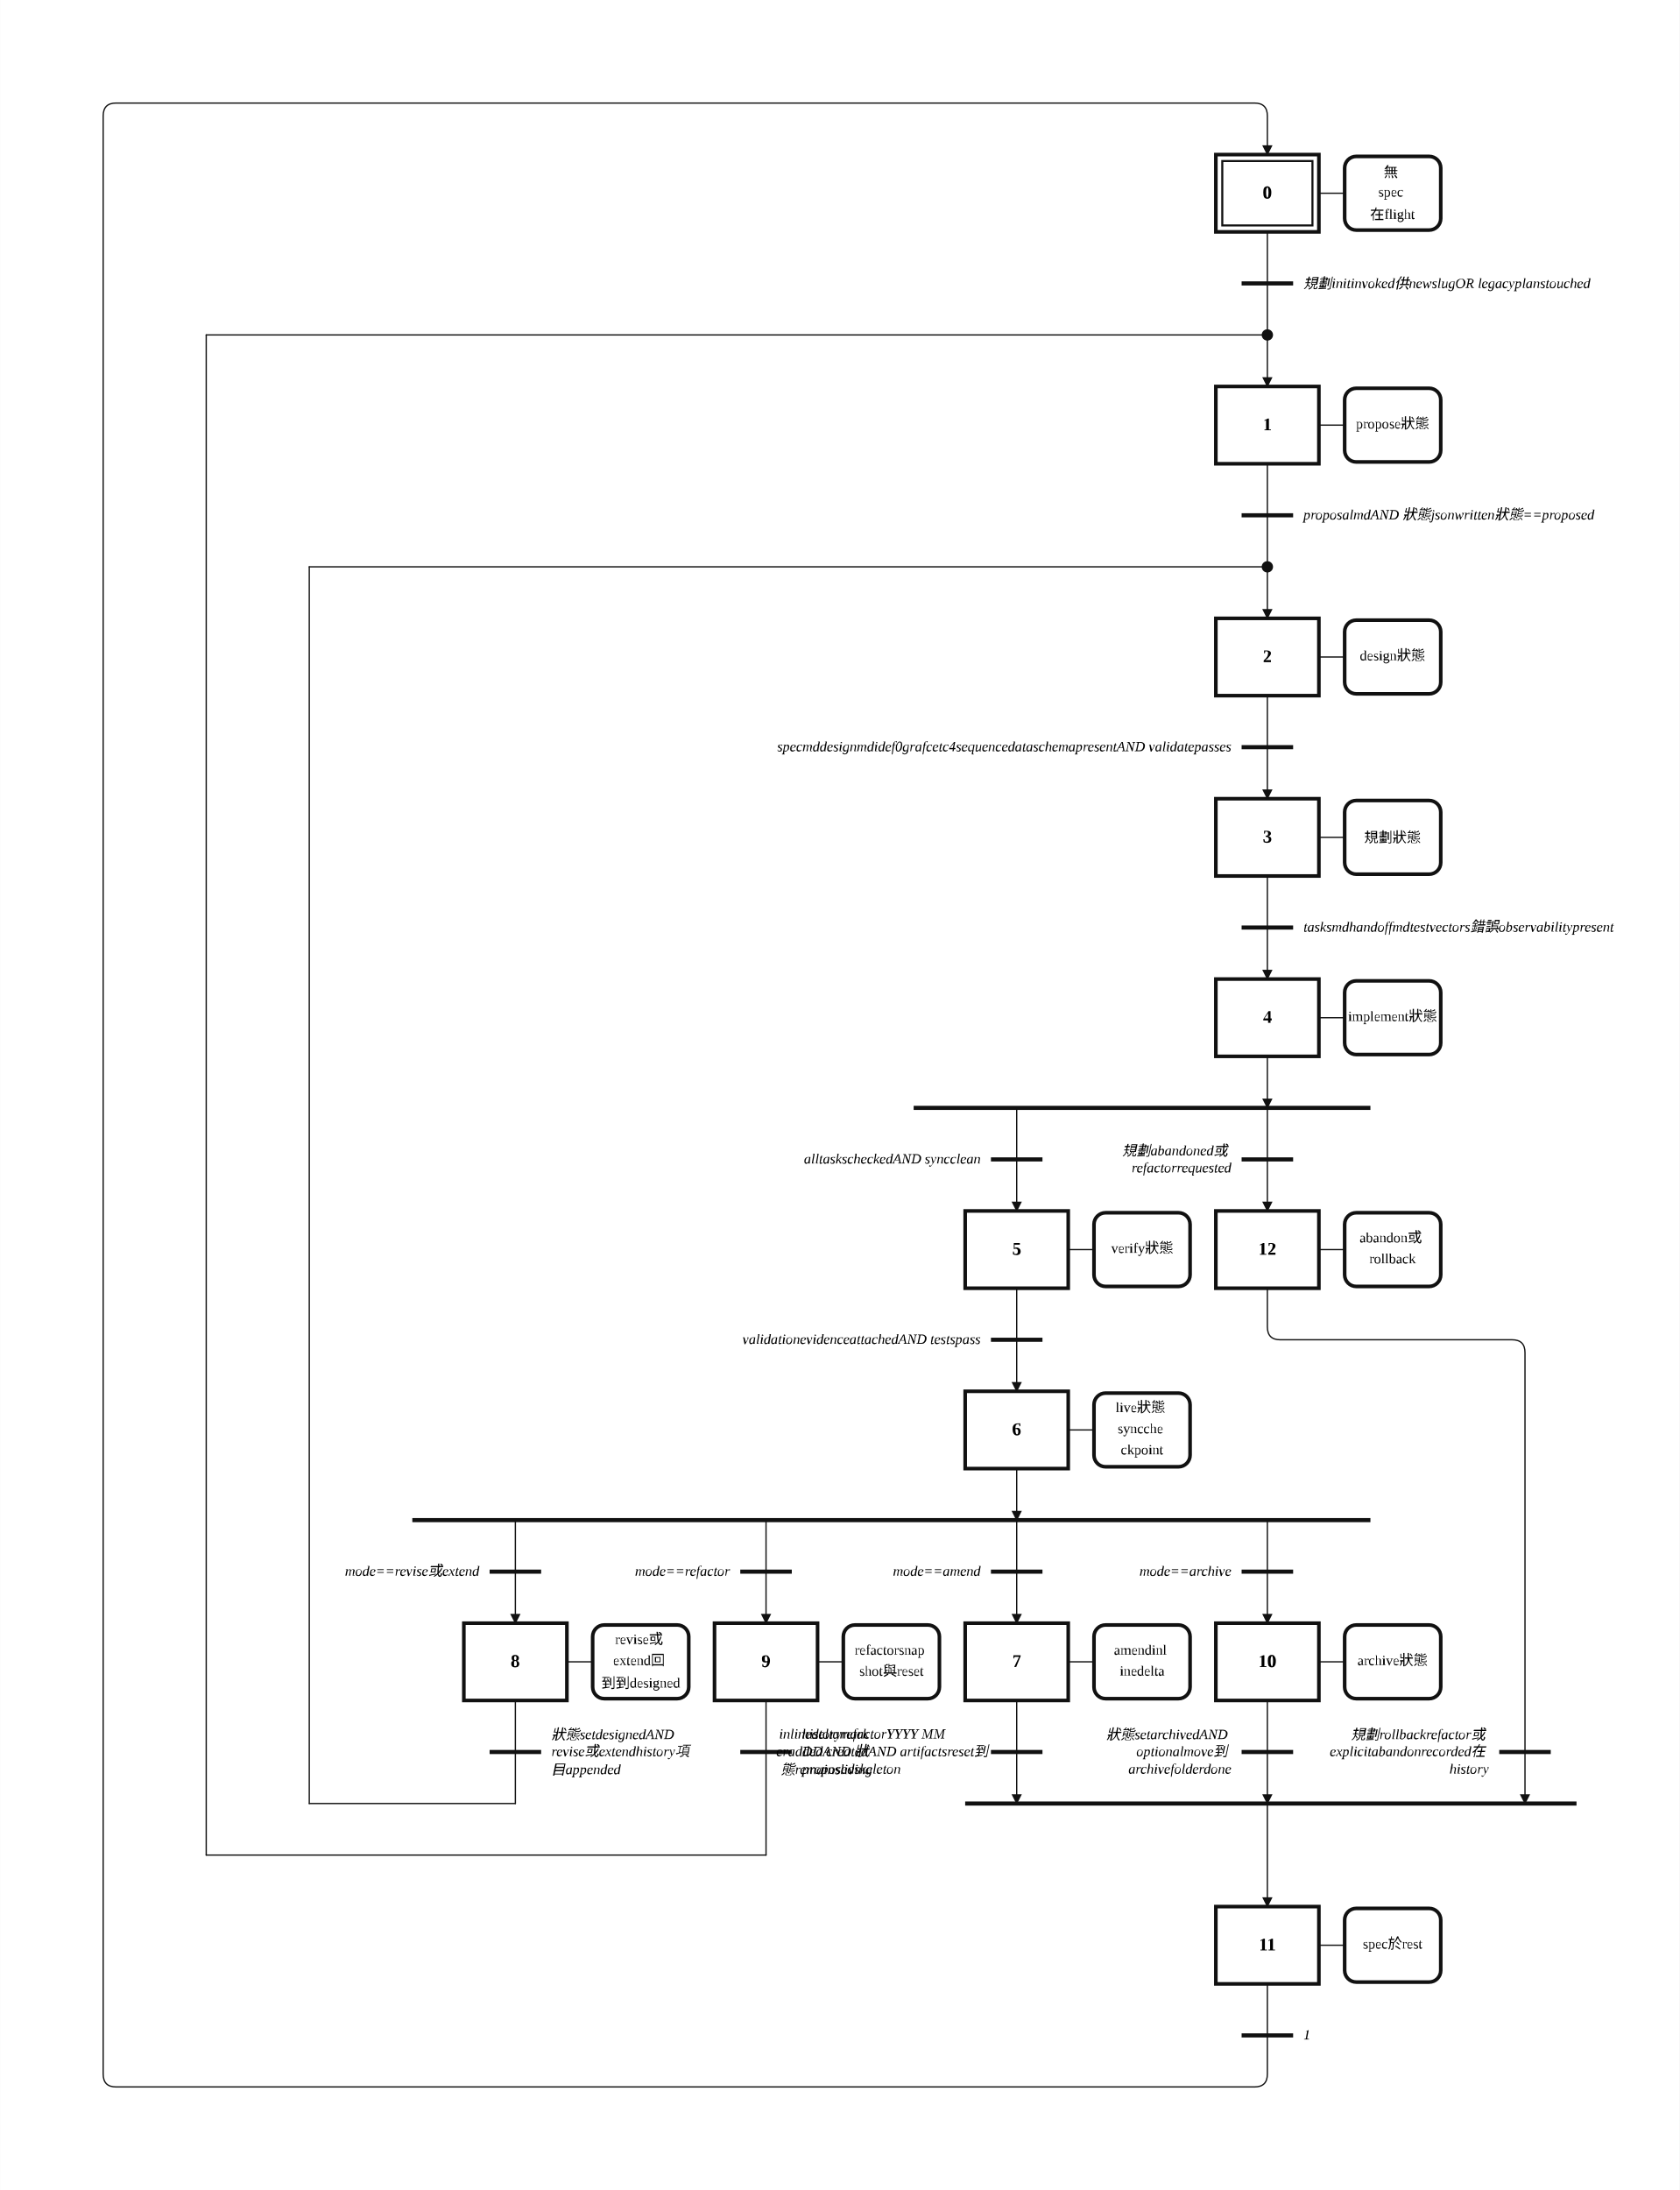
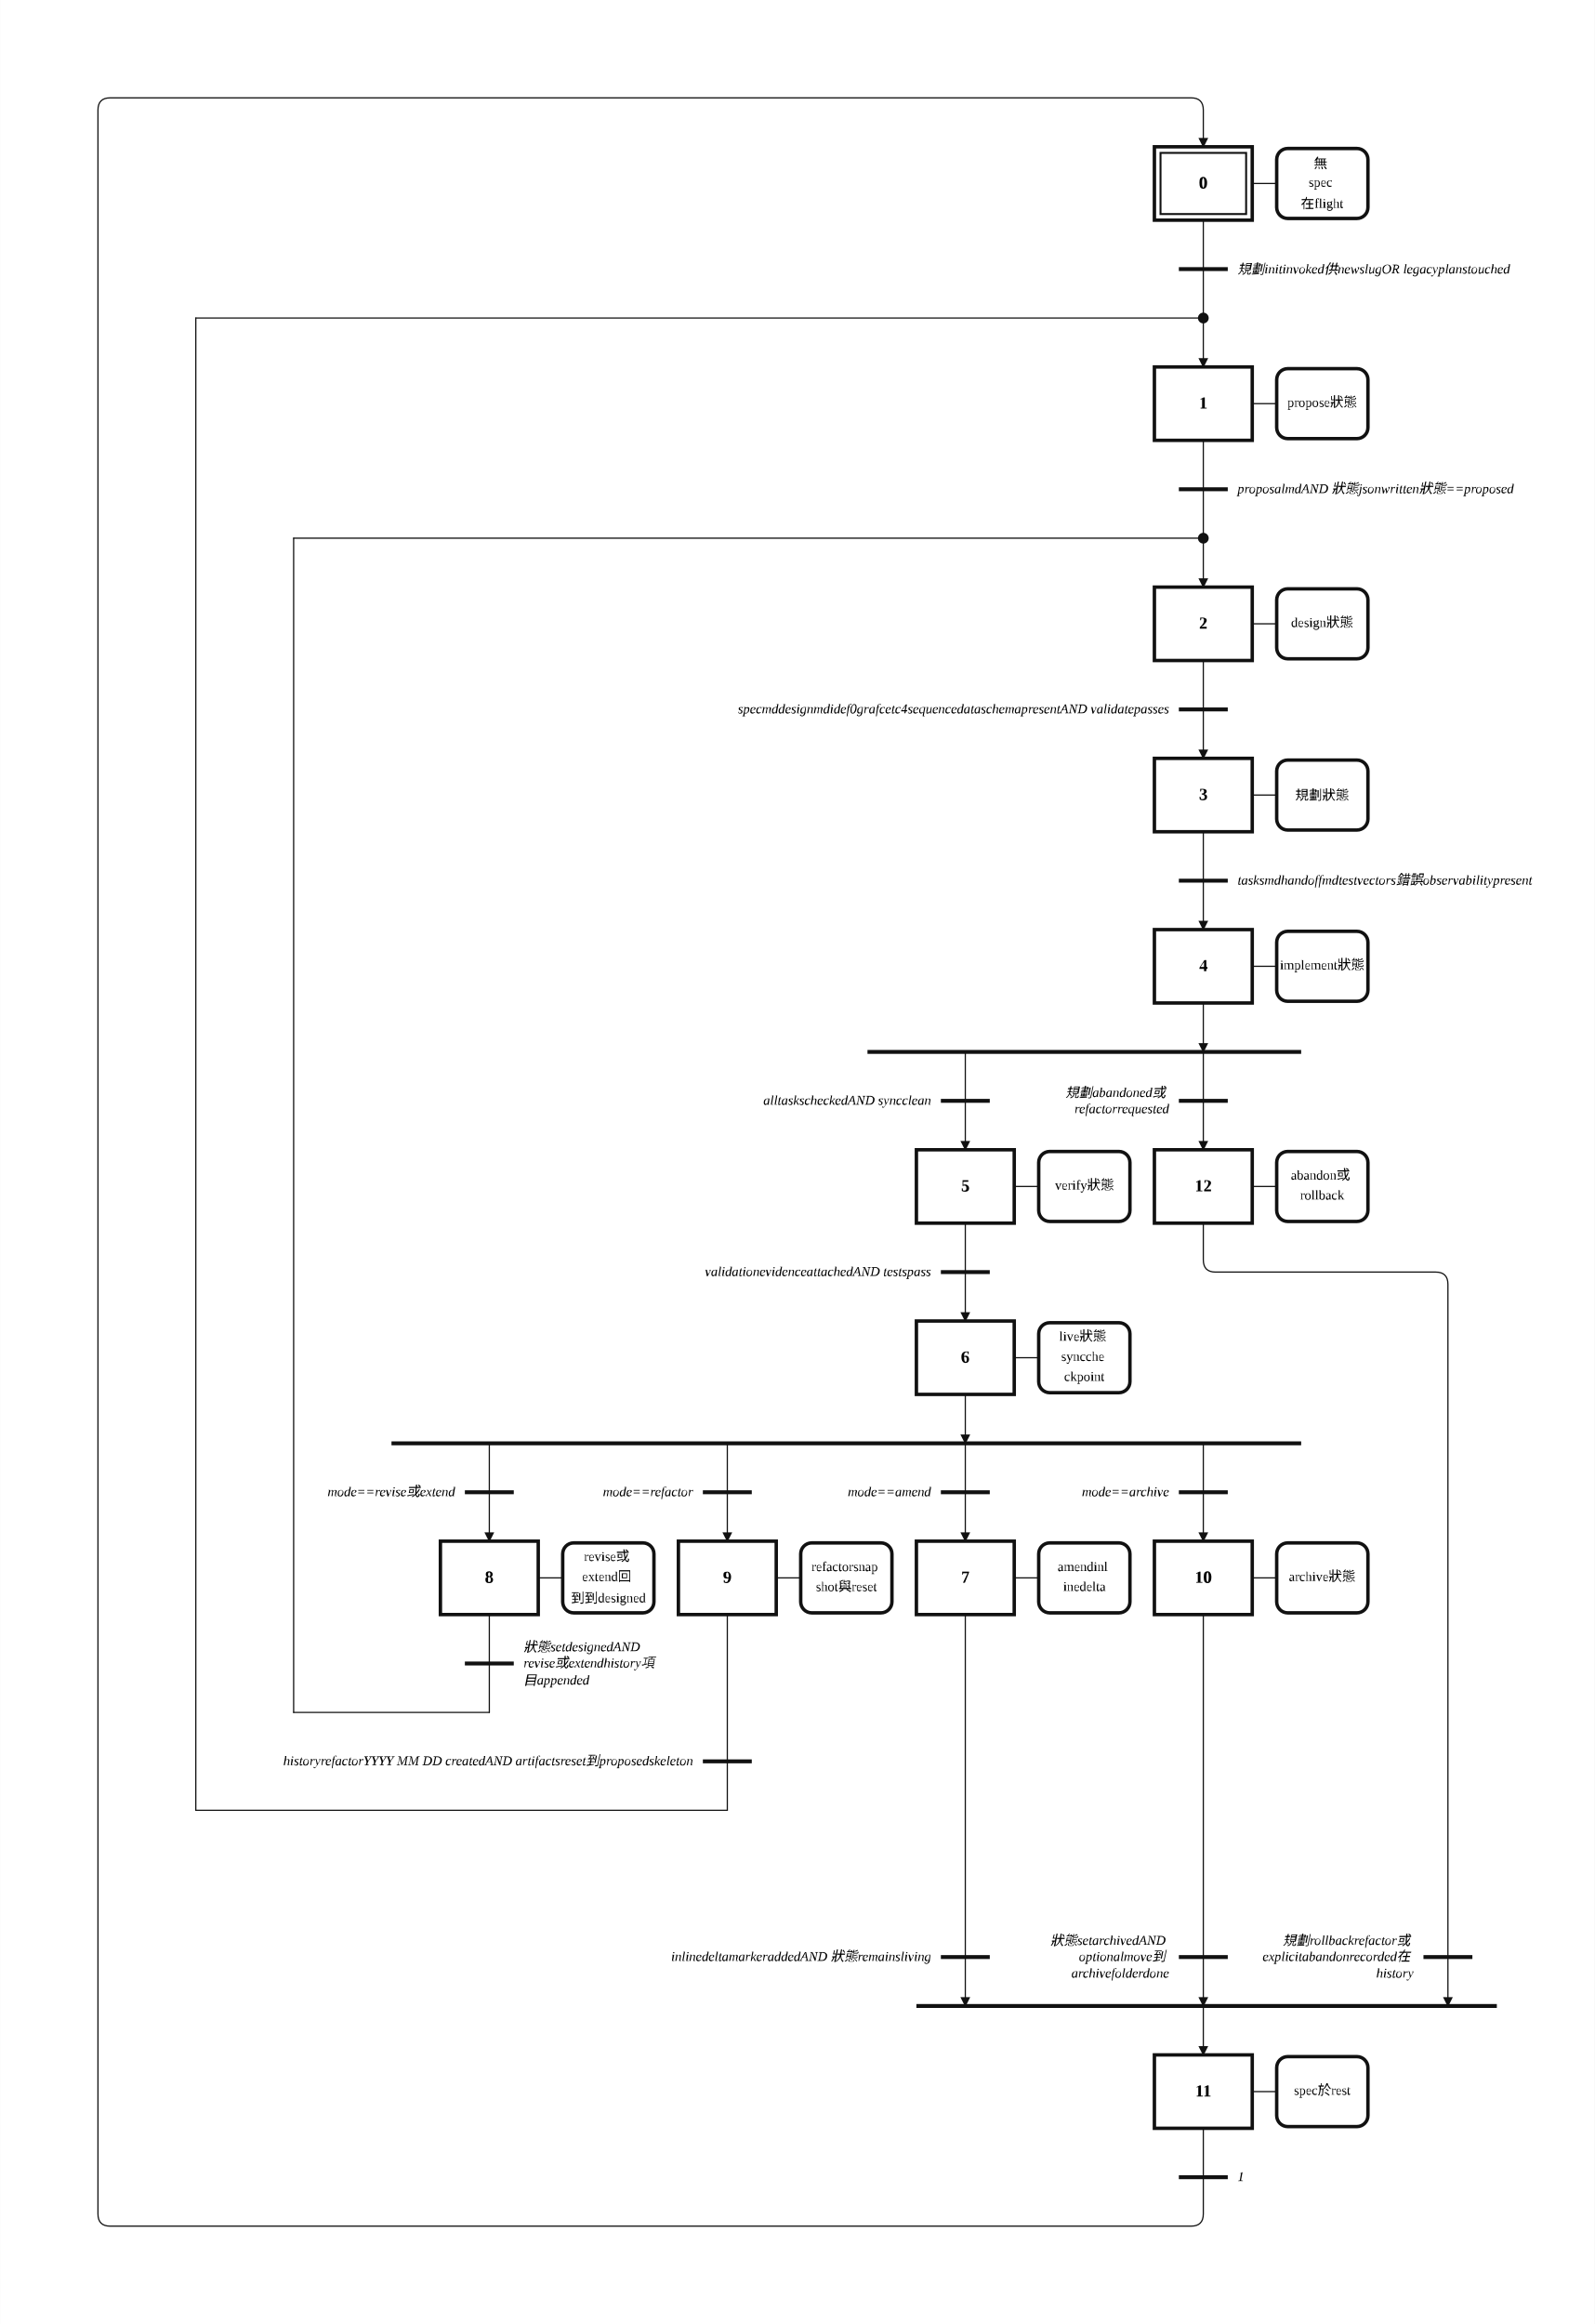
- <svg xmlns="http://www.w3.org/2000/svg" width="1304" height="1700" viewBox="-30.00 -2.00 65.19 85.00" role="img">
+ <svg xmlns="http://www.w3.org/2000/svg" width="1304" height="1900" viewBox="-30.00 -2.00 65.19 95.00" role="img">
  <style>
.step{fill:#fff;stroke:#111;stroke-width:.14}.step-inner{fill:none;stroke:#111;stroke-width:.08}
.action{fill:#fff;stroke:#111;stroke-width:.14}.gate{stroke:#111;stroke-width:.16}
.edge{fill:none;stroke:#111;stroke-width:.05;stroke-linecap:round;stroke-linejoin:round}.edge-arrow{marker-end:url(#arrow)}
.flyover-mask{stroke:#fff;stroke-width:.12;stroke-linecap:round}
.flyover{fill:none;stroke:#111;stroke-width:.05;stroke-linecap:round}
.junction{fill:#111;stroke:#111;stroke-width:0}.branch-junction{fill:#fff;stroke:#111;stroke-width:.08}
.assoc{stroke:#111;stroke-width:.05}.label{font:bold .7px 'Times New Roman', 'BiauKai', 'DFKai-SB', serif;text-anchor:middle;dominant-baseline:middle}
.action-label{font:.55px 'Times New Roman', 'BiauKai', 'DFKai-SB', serif;text-anchor:middle;dominant-baseline:middle}.gate-label{font:italic .55px 'Times New Roman', 'BiauKai', 'DFKai-SB', serif;text-anchor:start;dominant-baseline:middle}.gate-label-left{font:italic .55px 'Times New Roman', 'BiauKai', 'DFKai-SB', serif;text-anchor:end;dominant-baseline:middle}
</style>
  <defs>
    <marker id="arrow" markerWidth="0.4" markerHeight="0.4" refX="0.36" refY="0.2" orient="auto" markerUnits="userSpaceOnUse">
      <path d="M 0 0 L 0.4 0.2 L 0 0.4 z" fill="#111" />
    </marker>
  </defs>
-   <rect x="-30.00" y="-2.00" width="65.19" height="85.00" fill="white" />
+   <rect x="-30.00" y="-2.00" width="65.19" height="95.00" fill="white" />
  <path class="edge edge-arrow" d="M 19.19 9.00 L 19.19 13.00" />
  <path class="edge edge-arrow" d="M 19.19 18.00 L 19.19 22.00" />
  <path class="edge" d="M 19.19 7.00 L 19.19 9.00" />
  <path class="edge" d="M 19.19 16.00 L 19.19 18.00" />
  <path class="edge" d="M 19.19 25.00 L 19.19 27.00" />
  <path class="edge edge-arrow" d="M 19.19 27.00 L 19.19 29.00" />
  <path class="edge" d="M 19.19 32.00 L 19.19 34.00" />
  <path class="edge edge-arrow" d="M 19.19 34.00 L 19.19 36.00" />
  <path class="edge edge-arrow" d="M 19.19 39.00 L 19.19 41.00" />
  <path class="edge edge-arrow" d="M 9.46 41.00 L 9.46 45.00" />
  <path class="edge edge-arrow" d="M 19.19 41.00 L 19.19 45.00" />
  <path class="edge" d="M 9.46 48.00 L 9.46 50.00" />
  <path class="edge edge-arrow" d="M 9.46 50.00 L 9.46 52.00" />
  <path class="edge edge-arrow" d="M 9.46 55.00 L 9.46 57.00" />
  <path class="edge edge-arrow" d="M 9.46 57.00 L 9.46 61.00" />
  <path class="edge edge-arrow" d="M -10.00 57.00 L -10.00 61.00" />
  <path class="edge edge-arrow" d="M -0.27 57.00 L -0.27 61.00" />
  <path class="edge edge-arrow" d="M 19.19 57.00 L 19.19 61.00" />
-   <path class="edge edge-arrow" d="M 9.46 64.00 L 9.46 68.00" />
-   <path class="edge edge-arrow" d="M 19.19 68.00 L 19.19 72.00" />
+   <path class="edge edge-arrow" d="M 9.46 64.00 L 9.46 80.00" />
+   <path class="edge edge-arrow" d="M 19.19 80.00 L 19.19 82.00" />
  <path class="edge" d="M -10.00 64.00 L -10.00 66.00" />
  <path class="edge" d="M -10.00 66.00 L -10.00 68.00" />
  <path class="edge" d="M -10.00 68.00 L -18.00 68.00" />
  <path class="edge" d="M -18.00 68.00 L -18.00 20.00" />
  <path class="edge" d="M -18.00 20.00 L 19.19 20.00" />
-   <path class="edge" d="M -0.27 64.00 L -0.27 66.00" />
-   <path class="edge" d="M -0.27 66.00 L -0.27 70.00" />
-   <path class="edge" d="M -0.27 70.00 L -22.00 70.00" />
-   <path class="edge" d="M -22.00 70.00 L -22.00 11.00" />
+   <path class="edge" d="M -0.27 64.00 L -0.27 70.00" />
+   <path class="edge" d="M -0.27 70.00 L -0.27 72.00" />
+   <path class="edge" d="M -0.27 72.00 L -22.00 72.00" />
+   <path class="edge" d="M -22.00 72.00 L -22.00 11.00" />
  <path class="edge" d="M -22.00 11.00 L 19.19 11.00" />
-   <path class="edge edge-arrow" d="M 19.19 64.00 L 19.19 68.00" />
-   <path class="edge" d="M 19.19 75.00 L 19.19 77.00" />
-   <path class="edge edge-arrow" d="M 19.19 77.00 L 19.19 78.50 Q 19.19 79.00 18.69 79.00 L -25.50 79.00 Q -26.00 79.00 -26.00 78.50 L -26.00 2.50 Q -26.00 2.00 -25.50 2.00 L 18.69 2.00 Q 19.19 2.00 19.19 2.50 L 19.19 4.00" />
-   <path class="edge edge-arrow" d="M 19.19 48.00 L 19.19 49.50 Q 19.19 50.00 19.69 50.00 L 28.69 50.00 Q 29.19 50.00 29.19 50.50 L 29.19 68.00" />
+   <path class="edge edge-arrow" d="M 19.19 64.00 L 19.19 80.00" />
+   <path class="edge" d="M 19.19 85.00 L 19.19 87.00" />
+   <path class="edge edge-arrow" d="M 19.19 87.00 L 19.19 88.50 Q 19.19 89.00 18.69 89.00 L -25.50 89.00 Q -26.00 89.00 -26.00 88.50 L -26.00 2.50 Q -26.00 2.00 -25.50 2.00 L 18.69 2.00 Q 19.19 2.00 19.19 2.50 L 19.19 4.00" />
+   <path class="edge edge-arrow" d="M 19.19 48.00 L 19.19 49.50 Q 19.19 50.00 19.69 50.00 L 28.69 50.00 Q 29.19 50.00 29.19 50.50 L 29.19 80.00" />
  <rect class="step" x="17.19" y="4.00" width="4.00" height="3.00" />
  <rect class="step-inner" x="17.44" y="4.25" width="3.50" height="2.50" />
  <text class="label" x="19.19" y="5.50">0</text>
  <rect class="step" x="17.19" y="13.00" width="4.00" height="3.00" />
  <text class="label" x="19.19" y="14.50">1</text>
  <rect class="step" x="17.19" y="22.00" width="4.00" height="3.00" />
  <text class="label" x="19.19" y="23.50">2</text>
  <rect class="step" x="17.19" y="29.00" width="4.00" height="3.00" />
  <text class="label" x="19.19" y="30.50">3</text>
  <rect class="step" x="17.19" y="36.00" width="4.00" height="3.00" />
  <text class="label" x="19.19" y="37.50">4</text>
  <rect class="step" x="7.46" y="45.00" width="4.00" height="3.00" />
  <text class="label" x="9.46" y="46.50">5</text>
  <rect class="step" x="7.46" y="52.00" width="4.00" height="3.00" />
  <text class="label" x="9.46" y="53.50">6</text>
  <rect class="step" x="7.46" y="61.00" width="4.00" height="3.00" />
  <text class="label" x="9.46" y="62.50">7</text>
  <rect class="step" x="-12.00" y="61.00" width="4.00" height="3.00" />
  <text class="label" x="-10.00" y="62.50">8</text>
  <rect class="step" x="-2.27" y="61.00" width="4.00" height="3.00" />
  <text class="label" x="-0.27" y="62.50">9</text>
  <rect class="step" x="17.19" y="61.00" width="4.00" height="3.00" />
  <text class="label" x="19.19" y="62.50">10</text>
-   <rect class="step" x="17.19" y="72.00" width="4.00" height="3.00" />
-   <text class="label" x="19.19" y="73.50">11</text>
+   <rect class="step" x="17.19" y="82.00" width="4.00" height="3.00" />
+   <text class="label" x="19.19" y="83.50">11</text>
  <rect class="step" x="17.19" y="45.00" width="4.00" height="3.00" />
  <text class="label" x="19.19" y="46.50">12</text>
  <line class="assoc" x1="21.19" y1="5.50" x2="22.19" y2="5.50" />
  <rect class="action" x="22.19" y="4.07" width="3.73" height="2.86" rx="0.45" ry="0.45" />
  <text class="action-label" x="24.05" y="4.68">
    <tspan x="24.05" dy="0">無</tspan>
    <tspan x="24.05" dy="0.82">spec</tspan>
    <tspan x="24.05" dy="0.82">在flight</tspan>
  </text>
  <line class="assoc" x1="21.19" y1="14.50" x2="22.19" y2="14.50" />
  <rect class="action" x="22.19" y="13.07" width="3.73" height="2.86" rx="0.45" ry="0.45" />
  <text class="action-label" x="24.05" y="14.50">
    <tspan x="24.05" dy="0">propose狀態</tspan>
  </text>
  <line class="assoc" x1="21.19" y1="23.50" x2="22.19" y2="23.50" />
  <rect class="action" x="22.19" y="22.07" width="3.73" height="2.86" rx="0.45" ry="0.45" />
  <text class="action-label" x="24.05" y="23.50">
    <tspan x="24.05" dy="0">design狀態</tspan>
  </text>
  <line class="assoc" x1="21.19" y1="30.50" x2="22.19" y2="30.50" />
  <rect class="action" x="22.19" y="29.07" width="3.73" height="2.86" rx="0.45" ry="0.45" />
  <text class="action-label" x="24.05" y="30.50">
    <tspan x="24.05" dy="0">規劃狀態</tspan>
  </text>
  <line class="assoc" x1="21.19" y1="37.50" x2="22.19" y2="37.50" />
  <rect class="action" x="22.19" y="36.07" width="3.73" height="2.86" rx="0.45" ry="0.45" />
  <text class="action-label" x="24.05" y="37.50">
    <tspan x="24.05" dy="0">implement狀態</tspan>
  </text>
  <line class="assoc" x1="11.46" y1="46.50" x2="12.46" y2="46.50" />
  <rect class="action" x="12.46" y="45.07" width="3.73" height="2.86" rx="0.45" ry="0.45" />
  <text class="action-label" x="14.33" y="46.50">
    <tspan x="14.33" dy="0">verify狀態</tspan>
  </text>
  <line class="assoc" x1="11.46" y1="53.50" x2="12.46" y2="53.50" />
  <rect class="action" x="12.46" y="52.07" width="3.73" height="2.86" rx="0.45" ry="0.45" />
  <text class="action-label" x="14.33" y="52.68">
    <tspan x="14.33" dy="0">live狀態</tspan>
    <tspan x="14.33" dy="0.82">syncche</tspan>
    <tspan x="14.33" dy="0.82">ckpoint</tspan>
  </text>
  <line class="assoc" x1="11.46" y1="62.50" x2="12.46" y2="62.50" />
  <rect class="action" x="12.46" y="61.07" width="3.73" height="2.86" rx="0.45" ry="0.45" />
  <text class="action-label" x="14.33" y="62.09">
    <tspan x="14.33" dy="0">amendinl</tspan>
    <tspan x="14.33" dy="0.82">inedelta</tspan>
  </text>
  <line class="assoc" x1="-8.00" y1="62.50" x2="-7.00" y2="62.50" />
  <rect class="action" x="-7.00" y="61.07" width="3.73" height="2.86" rx="0.45" ry="0.45" />
  <text class="action-label" x="-5.13" y="61.68">
    <tspan x="-5.13" dy="0">revise或</tspan>
    <tspan x="-5.13" dy="0.82">extend回</tspan>
    <tspan x="-5.13" dy="0.82">到到designed</tspan>
  </text>
  <line class="assoc" x1="1.73" y1="62.50" x2="2.73" y2="62.50" />
  <rect class="action" x="2.73" y="61.07" width="3.73" height="2.86" rx="0.45" ry="0.45" />
  <text class="action-label" x="4.60" y="62.09">
    <tspan x="4.60" dy="0">refactorsnap</tspan>
    <tspan x="4.60" dy="0.82">shot與reset</tspan>
  </text>
  <line class="assoc" x1="21.19" y1="62.50" x2="22.19" y2="62.50" />
  <rect class="action" x="22.19" y="61.07" width="3.73" height="2.86" rx="0.45" ry="0.45" />
  <text class="action-label" x="24.05" y="62.50">
    <tspan x="24.05" dy="0">archive狀態</tspan>
  </text>
-   <line class="assoc" x1="21.19" y1="73.50" x2="22.19" y2="73.50" />
-   <rect class="action" x="22.19" y="72.07" width="3.73" height="2.86" rx="0.45" ry="0.45" />
-   <text class="action-label" x="24.05" y="73.50">
+   <line class="assoc" x1="21.19" y1="83.50" x2="22.19" y2="83.50" />
+   <rect class="action" x="22.19" y="82.07" width="3.73" height="2.86" rx="0.45" ry="0.45" />
+   <text class="action-label" x="24.05" y="83.50">
    <tspan x="24.05" dy="0">spec於rest</tspan>
  </text>
  <line class="assoc" x1="21.19" y1="46.50" x2="22.19" y2="46.50" />
  <rect class="action" x="22.19" y="45.07" width="3.73" height="2.86" rx="0.45" ry="0.45" />
  <text class="action-label" x="24.05" y="46.09">
    <tspan x="24.05" dy="0">abandon或</tspan>
    <tspan x="24.05" dy="0.82">rollback</tspan>
  </text>
  <line class="gate" x1="18.19" y1="9.00" x2="20.19" y2="9.00" />
  <text class="gate-label" x="20.59" y="9.00">
    <tspan x="20.59" dy="0">規劃initinvoked供newslugOR legacyplanstouched</tspan>
  </text>
  <line class="gate" x1="18.19" y1="18.00" x2="20.19" y2="18.00" />
  <text class="gate-label" x="20.59" y="18.00">
    <tspan x="20.59" dy="0">proposalmdAND 狀態jsonwritten狀態==proposed</tspan>
  </text>
  <line class="gate" x1="18.19" y1="27.00" x2="20.19" y2="27.00" />
  <text class="gate-label-left" x="17.79" y="27.00">
    <tspan x="17.79" dy="0">specmddesignmdidef0grafcetc4sequencedataschemapresentAND validatepasses</tspan>
  </text>
  <line class="gate" x1="18.19" y1="34.00" x2="20.19" y2="34.00" />
  <text class="gate-label" x="20.59" y="34.00">
    <tspan x="20.59" dy="0">tasksmdhandoffmdtestvectors錯誤observabilitypresent</tspan>
  </text>
  <line class="gate" x1="5.46" y1="41.00" x2="23.19" y2="41.00" />
  <line class="gate" x1="8.46" y1="50.00" x2="10.46" y2="50.00" />
  <text class="gate-label-left" x="8.06" y="50.00">
    <tspan x="8.06" dy="0">validationevidenceattachedAND testspass</tspan>
  </text>
  <line class="gate" x1="-14.00" y1="57.00" x2="23.19" y2="57.00" />
-   <line class="gate" x1="7.46" y1="68.00" x2="31.19" y2="68.00" />
+   <line class="gate" x1="7.46" y1="80.00" x2="31.19" y2="80.00" />
  <line class="gate" x1="-11.00" y1="66.00" x2="-9.00" y2="66.00" />
  <text class="gate-label" x="-8.60" y="65.32">
    <tspan x="-8.60" dy="0">狀態setdesignedAND</tspan>
    <tspan x="-8.60" dy="0.68">revise或extendhistory項</tspan>
    <tspan x="-8.60" dy="0.68">目appended</tspan>
  </text>
-   <line class="gate" x1="-1.27" y1="66.00" x2="0.73" y2="66.00" />
-   <text class="gate-label" x="1.13" y="65.32">
-     <tspan x="1.13" dy="0">historyrefactorYYYY MM</tspan>
-     <tspan x="1.13" dy="0.68">DD createdAND artifactsreset到</tspan>
-     <tspan x="1.13" dy="0.68">proposedskeleton</tspan>
-   </text>
-   <line class="gate" x1="18.19" y1="77.00" x2="20.19" y2="77.00" />
-   <text class="gate-label" x="20.59" y="77.00">
+   <line class="gate" x1="-1.27" y1="70.00" x2="0.73" y2="70.00" />
+   <text class="gate-label-left" x="-1.67" y="70.00">
+     <tspan x="-1.67" dy="0">historyrefactorYYYY MM DD createdAND artifactsreset到proposedskeleton</tspan>
+   </text>
+   <line class="gate" x1="18.19" y1="87.00" x2="20.19" y2="87.00" />
+   <text class="gate-label" x="20.59" y="87.00">
    <tspan x="20.59" dy="0">1</tspan>
  </text>
  <line class="gate" x1="8.46" y1="43.00" x2="10.46" y2="43.00" />
  <text class="gate-label-left" x="8.06" y="43.00">
    <tspan x="8.06" dy="0">alltaskscheckedAND syncclean</tspan>
  </text>
  <line class="gate" x1="18.19" y1="43.00" x2="20.19" y2="43.00" />
  <text class="gate-label-left" x="17.79" y="42.66">
    <tspan x="17.79" dy="0">規劃abandoned或</tspan>
    <tspan x="17.79" dy="0.68">refactorrequested</tspan>
  </text>
  <line class="gate" x1="8.46" y1="59.00" x2="10.46" y2="59.00" />
  <text class="gate-label-left" x="8.06" y="59.00">
    <tspan x="8.06" dy="0">mode==amend</tspan>
  </text>
  <line class="gate" x1="-11.00" y1="59.00" x2="-9.00" y2="59.00" />
  <text class="gate-label-left" x="-11.40" y="59.00">
    <tspan x="-11.40" dy="0">mode==revise或extend</tspan>
  </text>
  <line class="gate" x1="-1.27" y1="59.00" x2="0.73" y2="59.00" />
  <text class="gate-label-left" x="-1.67" y="59.00">
    <tspan x="-1.67" dy="0">mode==refactor</tspan>
  </text>
  <line class="gate" x1="18.19" y1="59.00" x2="20.19" y2="59.00" />
  <text class="gate-label-left" x="17.79" y="59.00">
    <tspan x="17.79" dy="0">mode==archive</tspan>
  </text>
-   <line class="gate" x1="8.46" y1="66.00" x2="10.46" y2="66.00" />
-   <text class="gate-label-left" x="3.86" y="65.32">
-     <tspan x="3.86" dy="0">inlinedeltamark</tspan>
-     <tspan x="3.86" dy="0.68">eraddedAND 狀</tspan>
-     <tspan x="3.86" dy="0.68">態remainsliving</tspan>
-   </text>
-   <line class="gate" x1="18.19" y1="66.00" x2="20.19" y2="66.00" />
-   <text class="gate-label-left" x="17.79" y="65.32">
+   <line class="gate" x1="8.46" y1="78.00" x2="10.46" y2="78.00" />
+   <text class="gate-label-left" x="8.06" y="78.00">
+     <tspan x="8.06" dy="0">inlinedeltamarkeraddedAND 狀態remainsliving</tspan>
+   </text>
+   <line class="gate" x1="18.19" y1="78.00" x2="20.19" y2="78.00" />
+   <text class="gate-label-left" x="17.79" y="77.32">
    <tspan x="17.79" dy="0">狀態setarchivedAND</tspan>
    <tspan x="17.79" dy="0.68">optionalmove到</tspan>
    <tspan x="17.79" dy="0.68">archivefolderdone</tspan>
  </text>
-   <line class="gate" x1="28.19" y1="66.00" x2="30.19" y2="66.00" />
-   <text class="gate-label-left" x="27.79" y="65.32">
+   <line class="gate" x1="28.19" y1="78.00" x2="30.19" y2="78.00" />
+   <text class="gate-label-left" x="27.79" y="77.32">
    <tspan x="27.79" dy="0">規劃rollbackrefactor或</tspan>
    <tspan x="27.79" dy="0.68">explicitabandonrecorded在</tspan>
    <tspan x="27.79" dy="0.68">history</tspan>
  </text>
  <circle class="junction" cx="19.19" cy="11.00" r="0.22" />
  <circle class="junction" cx="19.19" cy="20.00" r="0.22" />
</svg>
